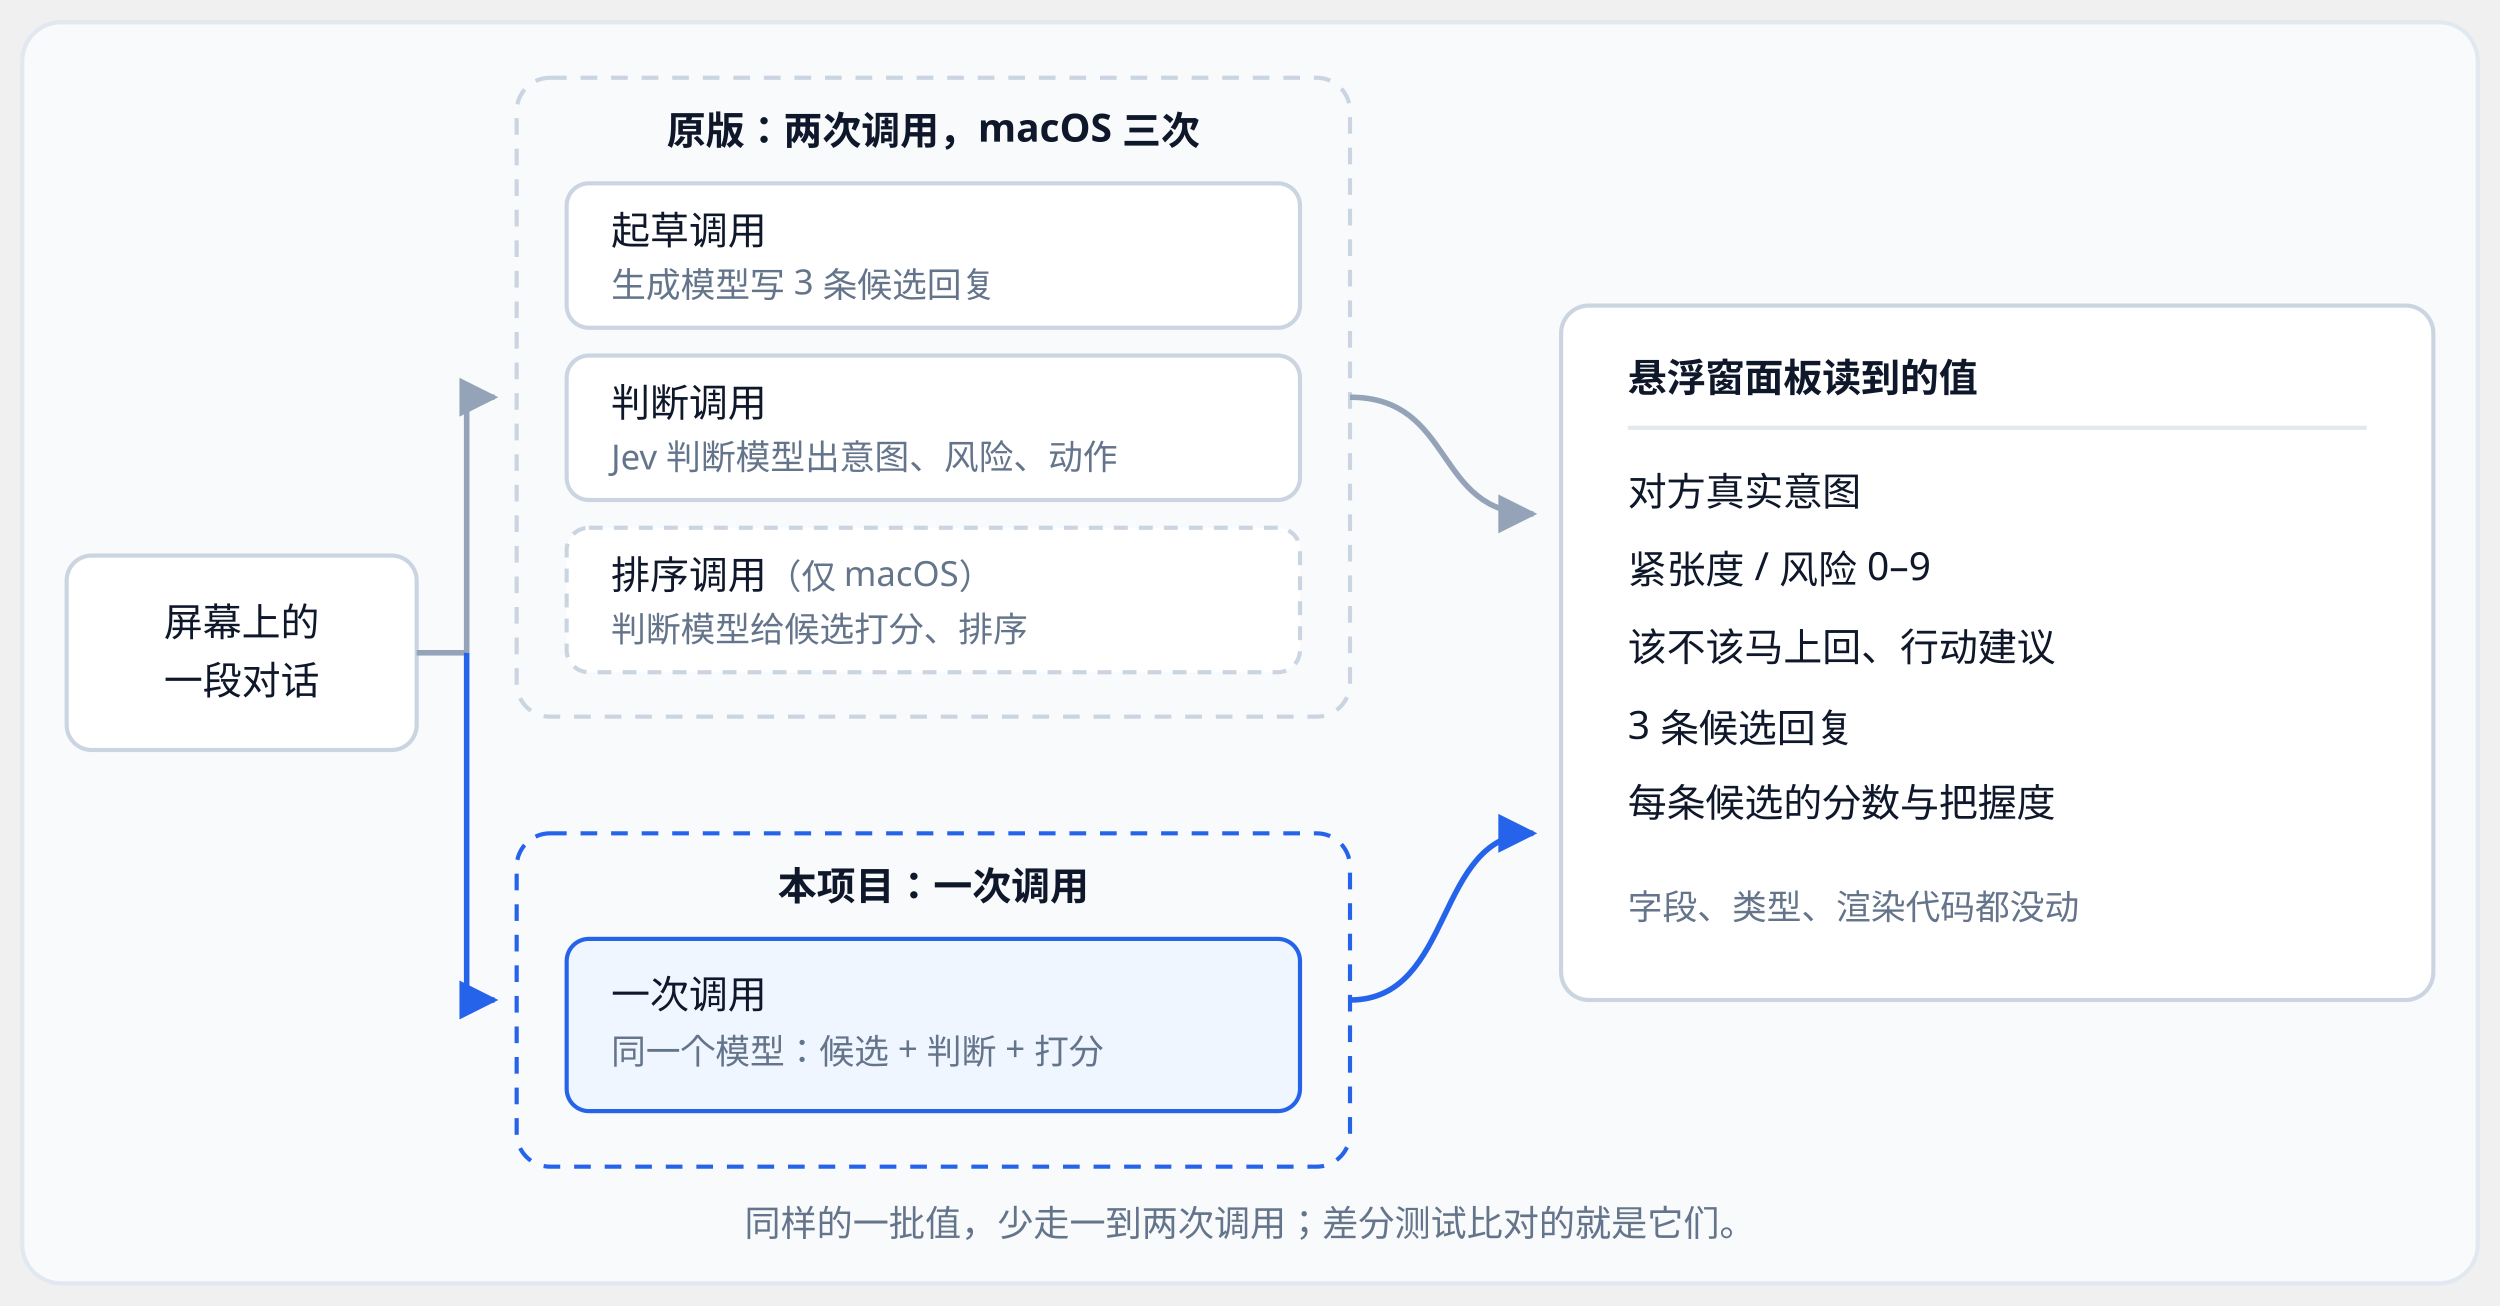
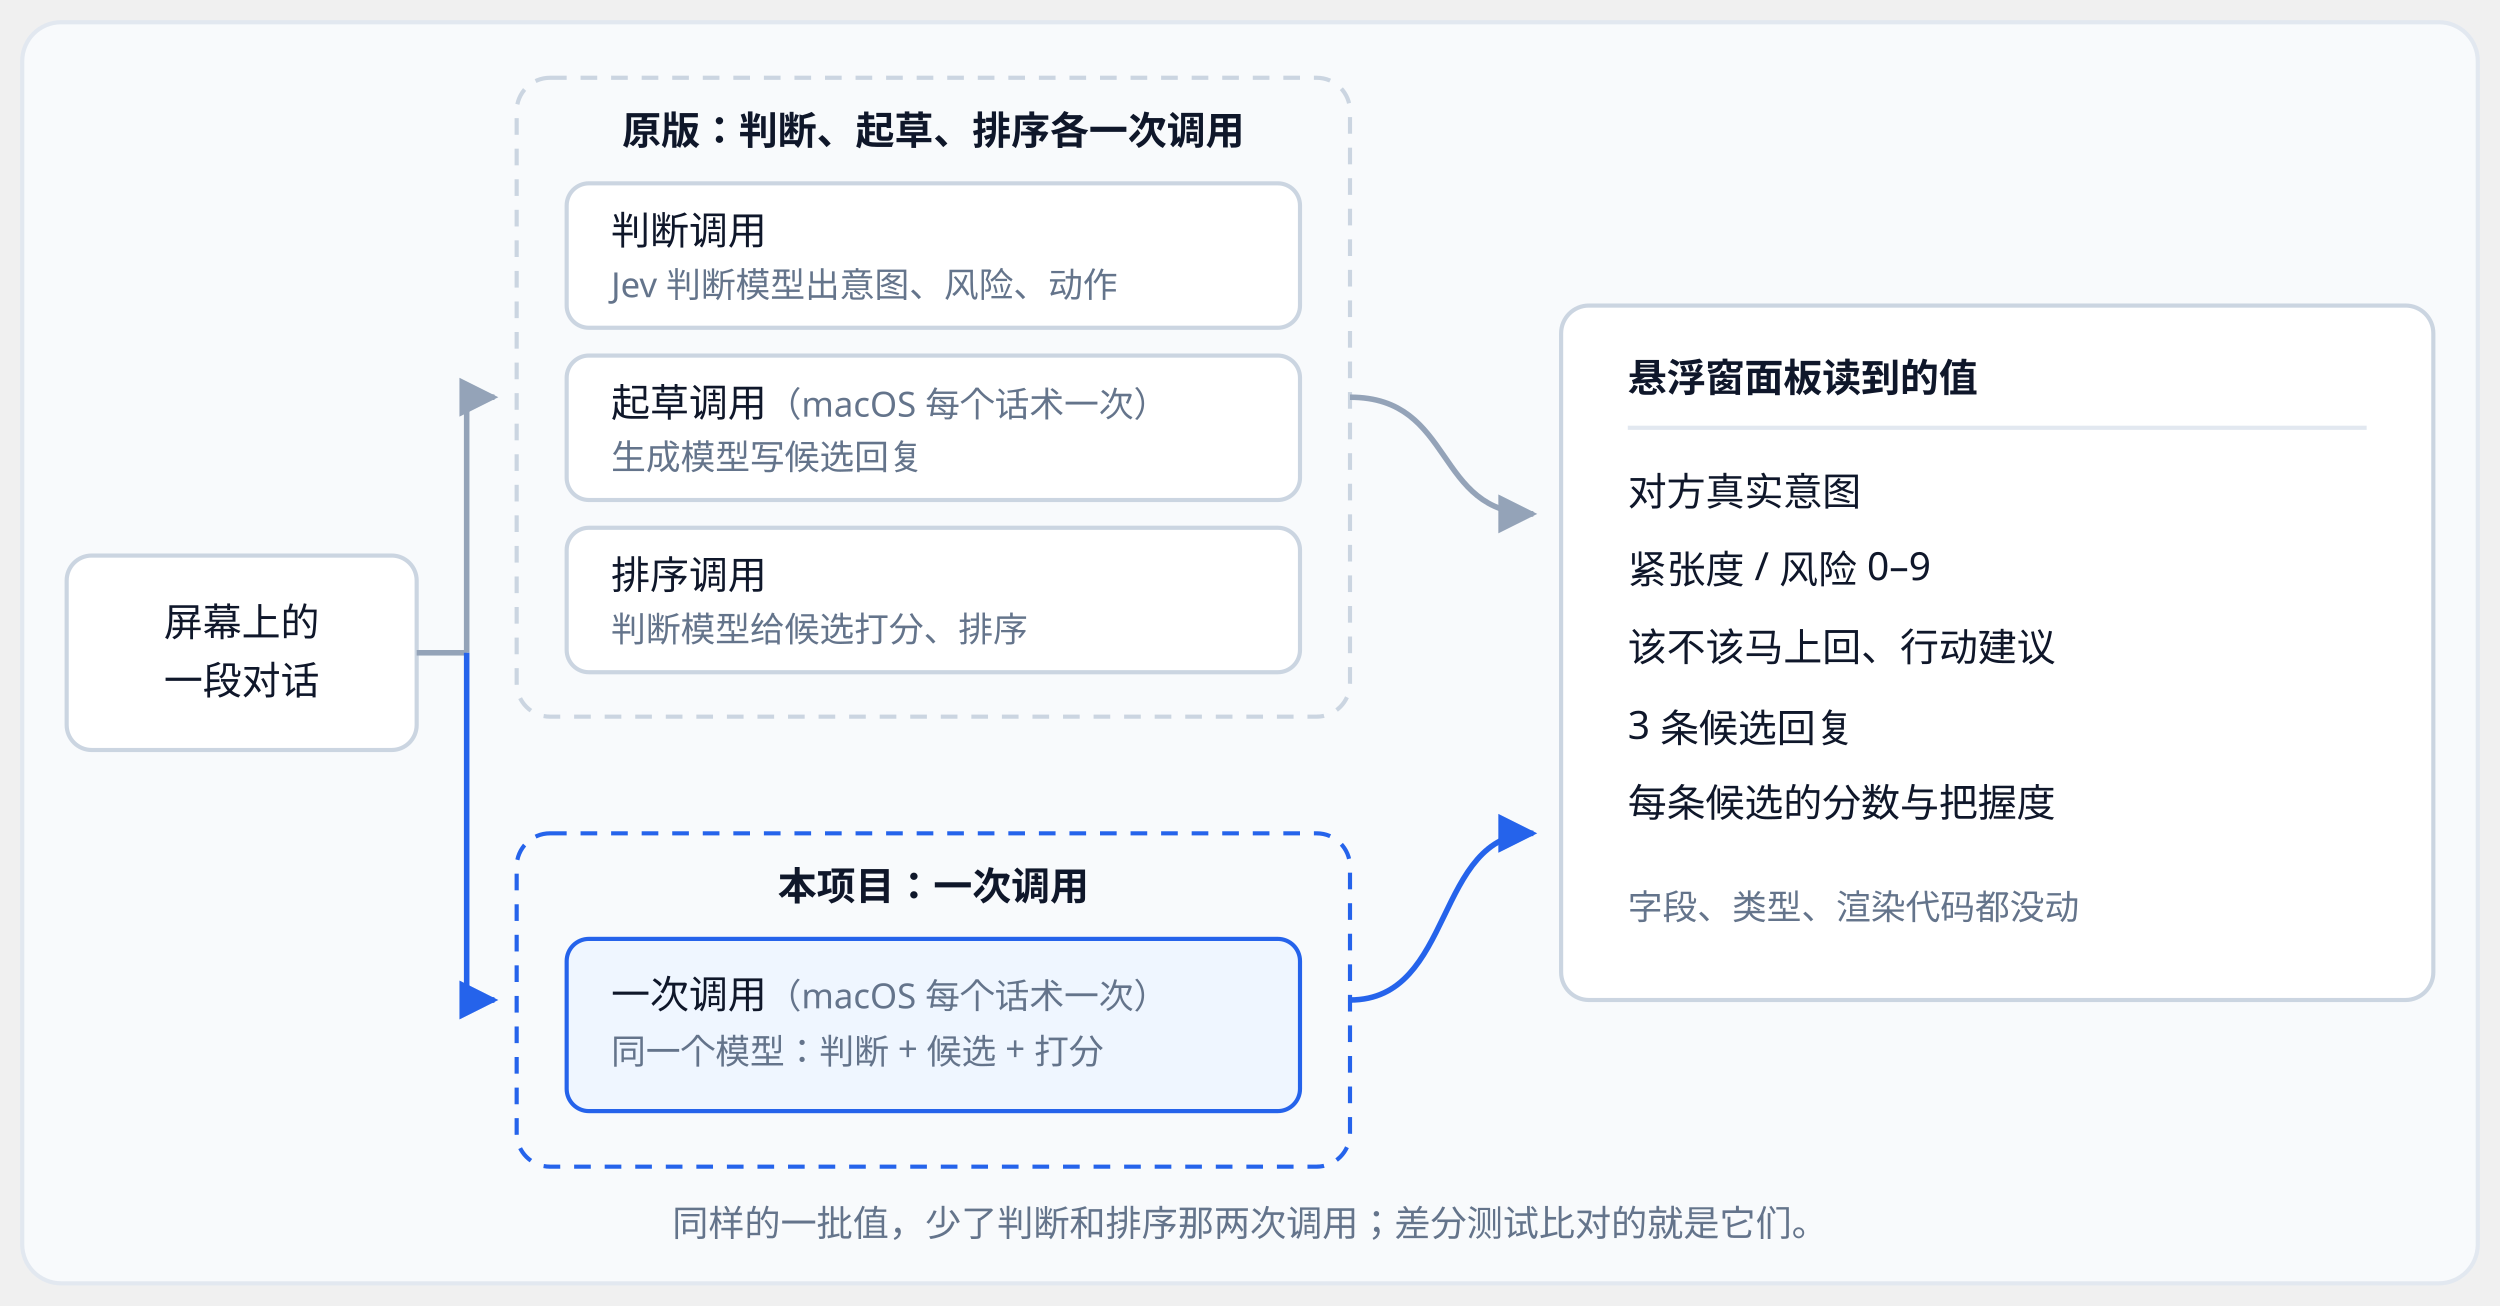
- <svg xmlns="http://www.w3.org/2000/svg" viewBox="0 0 900 470" width="900" height="470" role="img" aria-label="原版的两到三次调用与本项目的一次调用，送到面板的是同一批字段">
+ <svg xmlns="http://www.w3.org/2000/svg" viewBox="0 0 900 470" width="900" height="470" role="img" aria-label="原版判断、起草、排序分三次调用，本项目一次调用，送到面板的是同一批字段">
  <defs>
    <marker id="a-grey" viewBox="0 0 10 10" refX="9" refY="5" markerWidth="7" markerHeight="7" orient="auto-start-reverse">
      <path d="M0 0 L10 5 L0 10 Z" fill="#94A3B8" />
    </marker>
    <marker id="a-blue" viewBox="0 0 10 10" refX="9" refY="5" markerWidth="7" markerHeight="7" orient="auto-start-reverse">
      <path d="M0 0 L10 5 L0 10 Z" fill="#2563EB" />
    </marker>
    <style>
      text { font-family: "Noto Sans SC", "PingFang SC", "Microsoft YaHei", sans-serif; }
      .h { font-size: 14px; fill: #0F172A; font-weight: 600; }
      .t { font-size: 14px; fill: #0F172A; }
      .s { font-size: 12.5px; fill: #64748B; }
      .cap { font-size: 13px; fill: #64748B; }
      .box { fill: #FFFFFF; stroke: #CBD5E1; stroke-width: 1.5; }
      .grp { fill: none; stroke: #CBD5E1; stroke-width: 1.5; stroke-dasharray: 6 5; }
      .grpb { fill: none; stroke: #2563EB; stroke-width: 1.5; stroke-dasharray: 6 5; }
      .wire { fill: none; stroke: #94A3B8; stroke-width: 2; }
      .wireb { fill: none; stroke: #2563EB; stroke-width: 2; }
    </style>
  </defs>
  <rect x="8" y="8" width="884" height="454" rx="14" fill="#F8FAFC" stroke="#E2E8F0" stroke-width="1.5" />
  <rect class="box" x="24" y="200" width="126" height="70" rx="9" />
  <text class="t" x="87" y="229" text-anchor="middle">屏幕上的</text>
  <text class="t" x="87" y="250" text-anchor="middle">一段对话</text>
  <path class="wire" d="M150 235 H168" />
  <path class="wire" d="M168 235 V143 H178" marker-end="url(#a-grey)" />
  <path class="wireb" d="M168 235 V360 H178" marker-end="url(#a-blue)" />
  <rect class="grp" x="186" y="28" width="300" height="230" rx="12" />
-   <text class="h" x="336" y="52" text-anchor="middle">原版：两次调用，macOS 三次</text>
+   <text class="h" x="336" y="52" text-anchor="middle">原版：判断、起草、排序各一次调用</text>
  <rect class="box" x="204" y="66" width="264" height="52" rx="8" />
-   <text class="t" x="220" y="88">起草调用</text>
-   <text class="s" x="220" y="107">生成模型写 3 条候选回复</text>
+   <text class="t" x="220" y="88">判断调用</text>
+   <text class="s" x="220" y="107">Jev 判断模型出意图、风险、动作</text>
  <rect class="box" x="204" y="128" width="264" height="52" rx="8" />
-   <text class="t" x="220" y="150">判断调用</text>
-   <text class="s" x="220" y="169">Jev 判断模型出意图、风险、动作</text>
-   <rect class="box" x="204" y="190" width="264" height="52" rx="8" stroke-dasharray="5 4" />
-   <text class="t" x="220" y="212">排序调用<tspan class="s">（仅 macOS）</tspan>
+   <text class="t" x="220" y="150">起草调用<tspan class="s">（macOS 每个话术一次）</tspan>
  </text>
+   <text class="s" x="220" y="169">生成模型写候选回复</text>
+   <rect class="box" x="204" y="190" width="264" height="52" rx="8" />
+   <text class="t" x="220" y="212">排序调用</text>
  <text class="s" x="220" y="231">判断模型给候选打分、排序</text>
  <rect class="grpb" x="186" y="300" width="300" height="120" rx="12" />
  <text class="h" x="336" y="324" text-anchor="middle">本项目：一次调用</text>
  <rect x="204" y="338" width="264" height="62" rx="8" fill="#EFF6FF" stroke="#2563EB" stroke-width="1.5" />
-   <text class="t" x="220" y="363">一次调用</text>
-   <text class="s" x="220" y="383">同一个模型：候选 + 判断 + 打分</text>
+   <text class="t" x="220" y="363">一次调用<tspan class="s">（macOS 每个话术一次）</tspan>
+   </text>
+   <text class="s" x="220" y="383">同一个模型：判断 + 候选 + 打分</text>
  <path class="wire" d="M486 143 C524 143 516 185 552 185" marker-end="url(#a-grey)" />
  <path class="wireb" d="M486 360 C524 360 516 300 552 300" marker-end="url(#a-blue)" />
  <rect class="box" x="562" y="110" width="314" height="250" rx="10" />
  <text class="h" x="586" y="141">悬浮窗面板读到的值</text>
  <path d="M586 154 H852" stroke="#E2E8F0" stroke-width="1.5" />
  <text class="t" x="586" y="182">对方真实意图</text>
  <text class="t" x="586" y="210">紧张度 / 风险 0–9</text>
  <text class="t" x="586" y="238">该不该马上回、行动建议</text>
  <text class="t" x="586" y="266">3 条候选回复</text>
  <text class="t" x="586" y="294">每条候选的分数与把握度</text>
  <text class="s" x="586" y="331">字段、类型、渲染代码都没动</text>
-   <text class="cap" x="450" y="445" text-anchor="middle">同样的一批值，少走一到两次调用；差分测试比对的就是它们。</text>
+   <text class="cap" x="450" y="445" text-anchor="middle">同样的一批值，少了判断和排序那两次调用；差分测试比对的就是它们。</text>
</svg>
